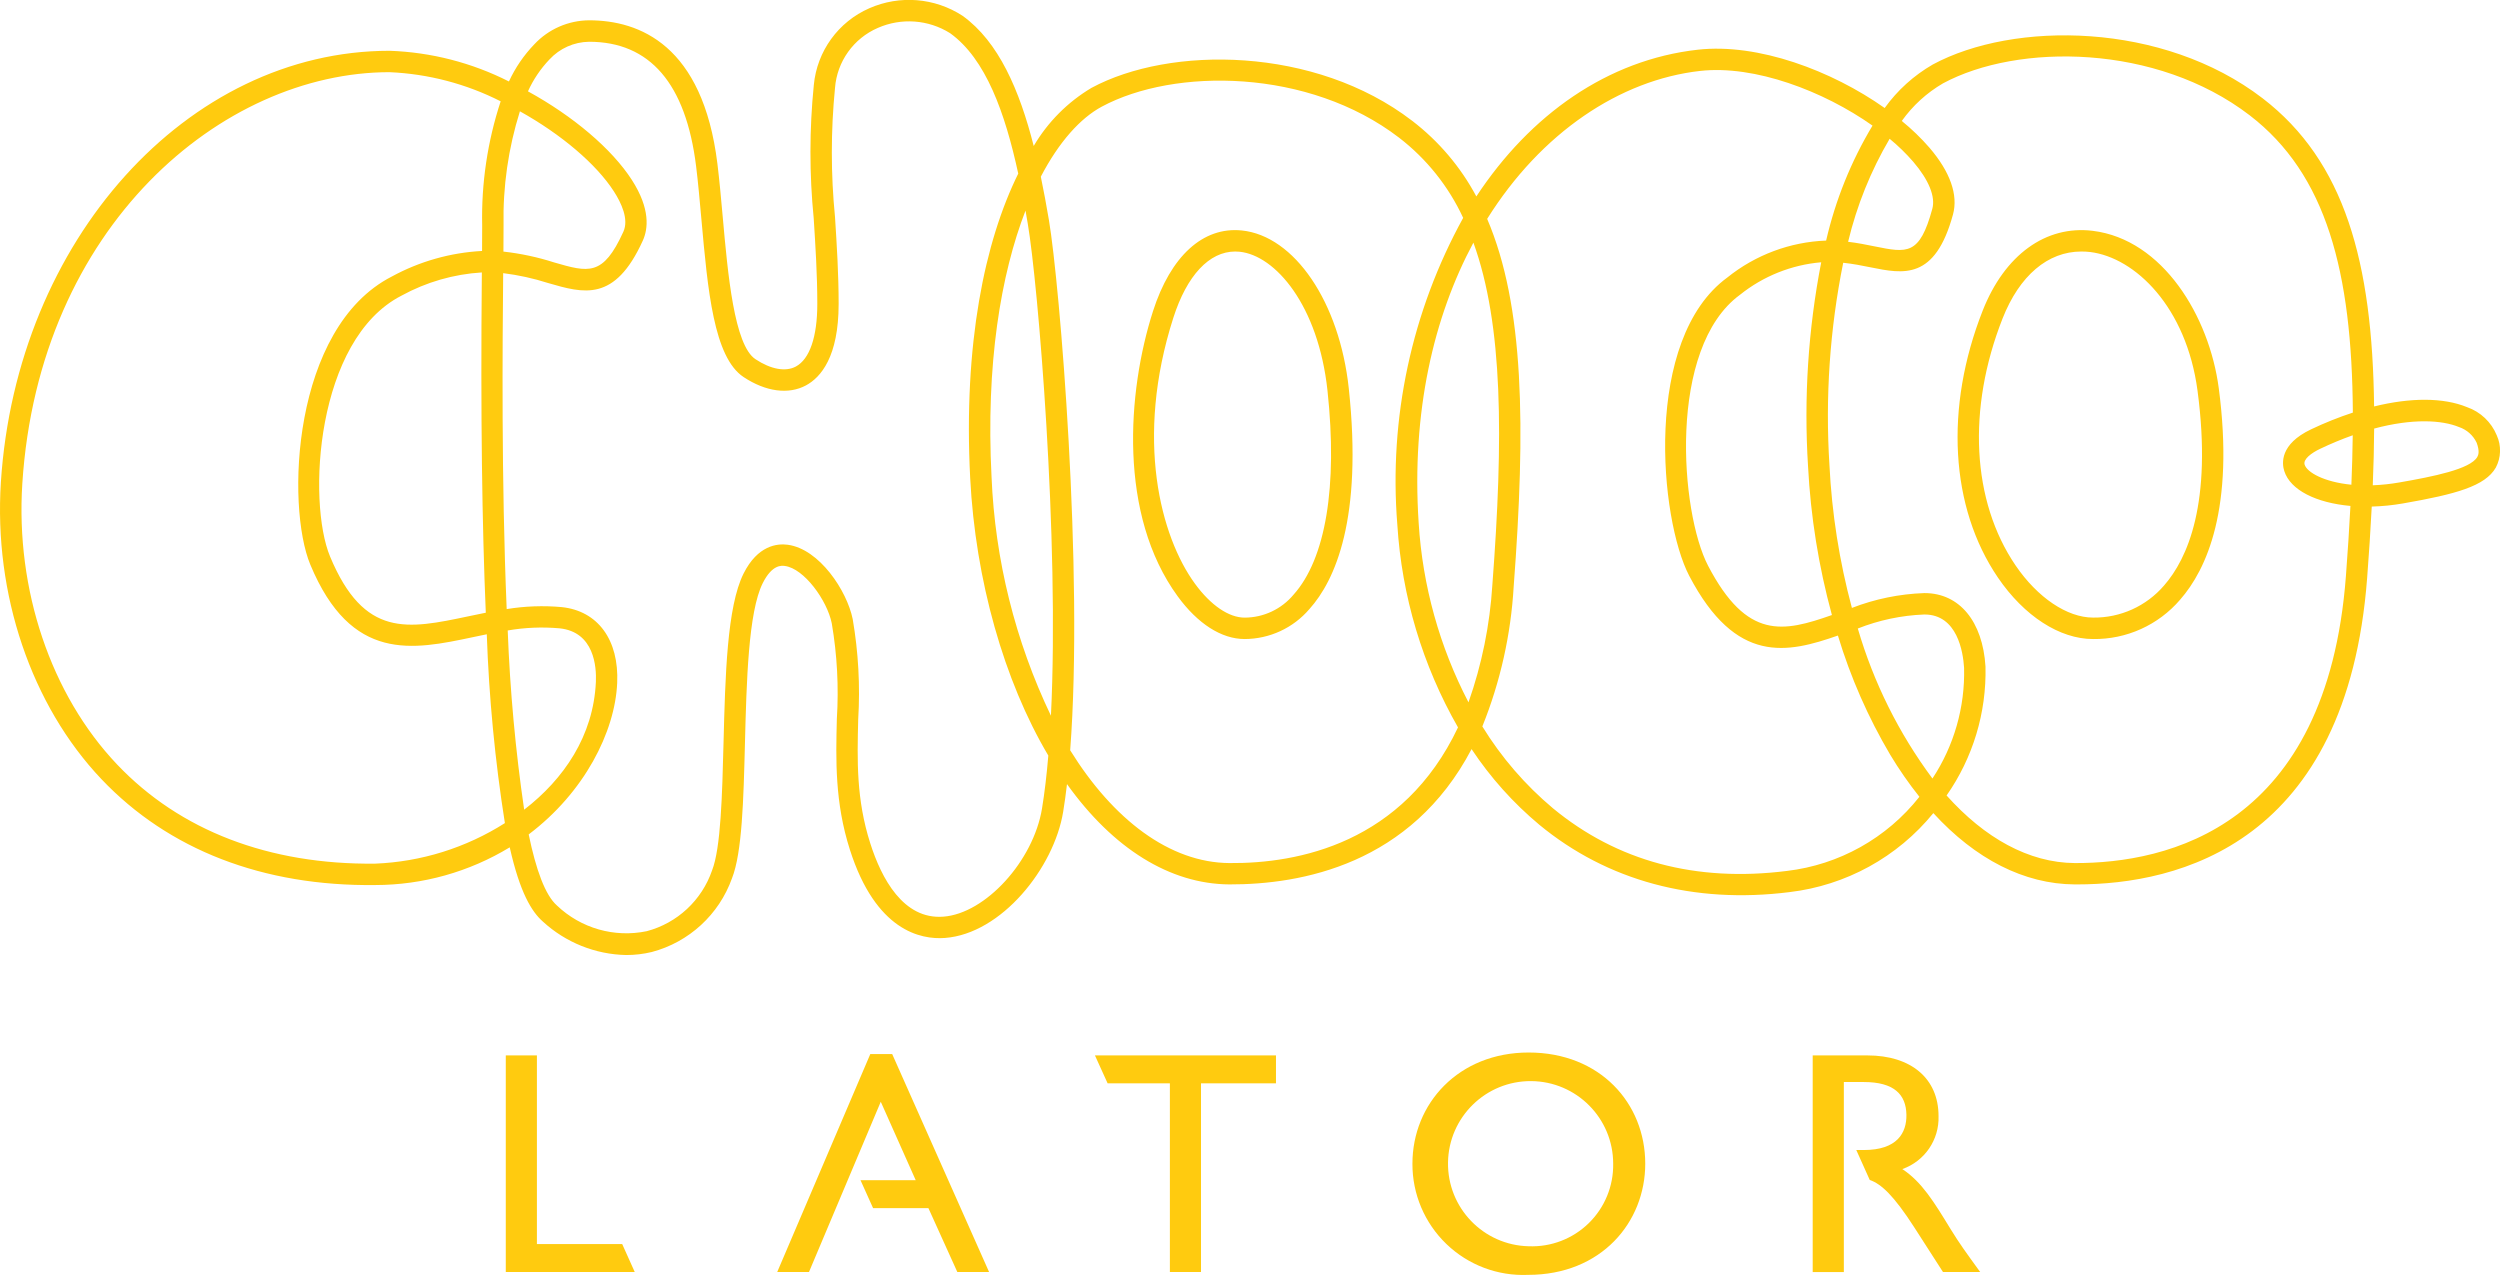
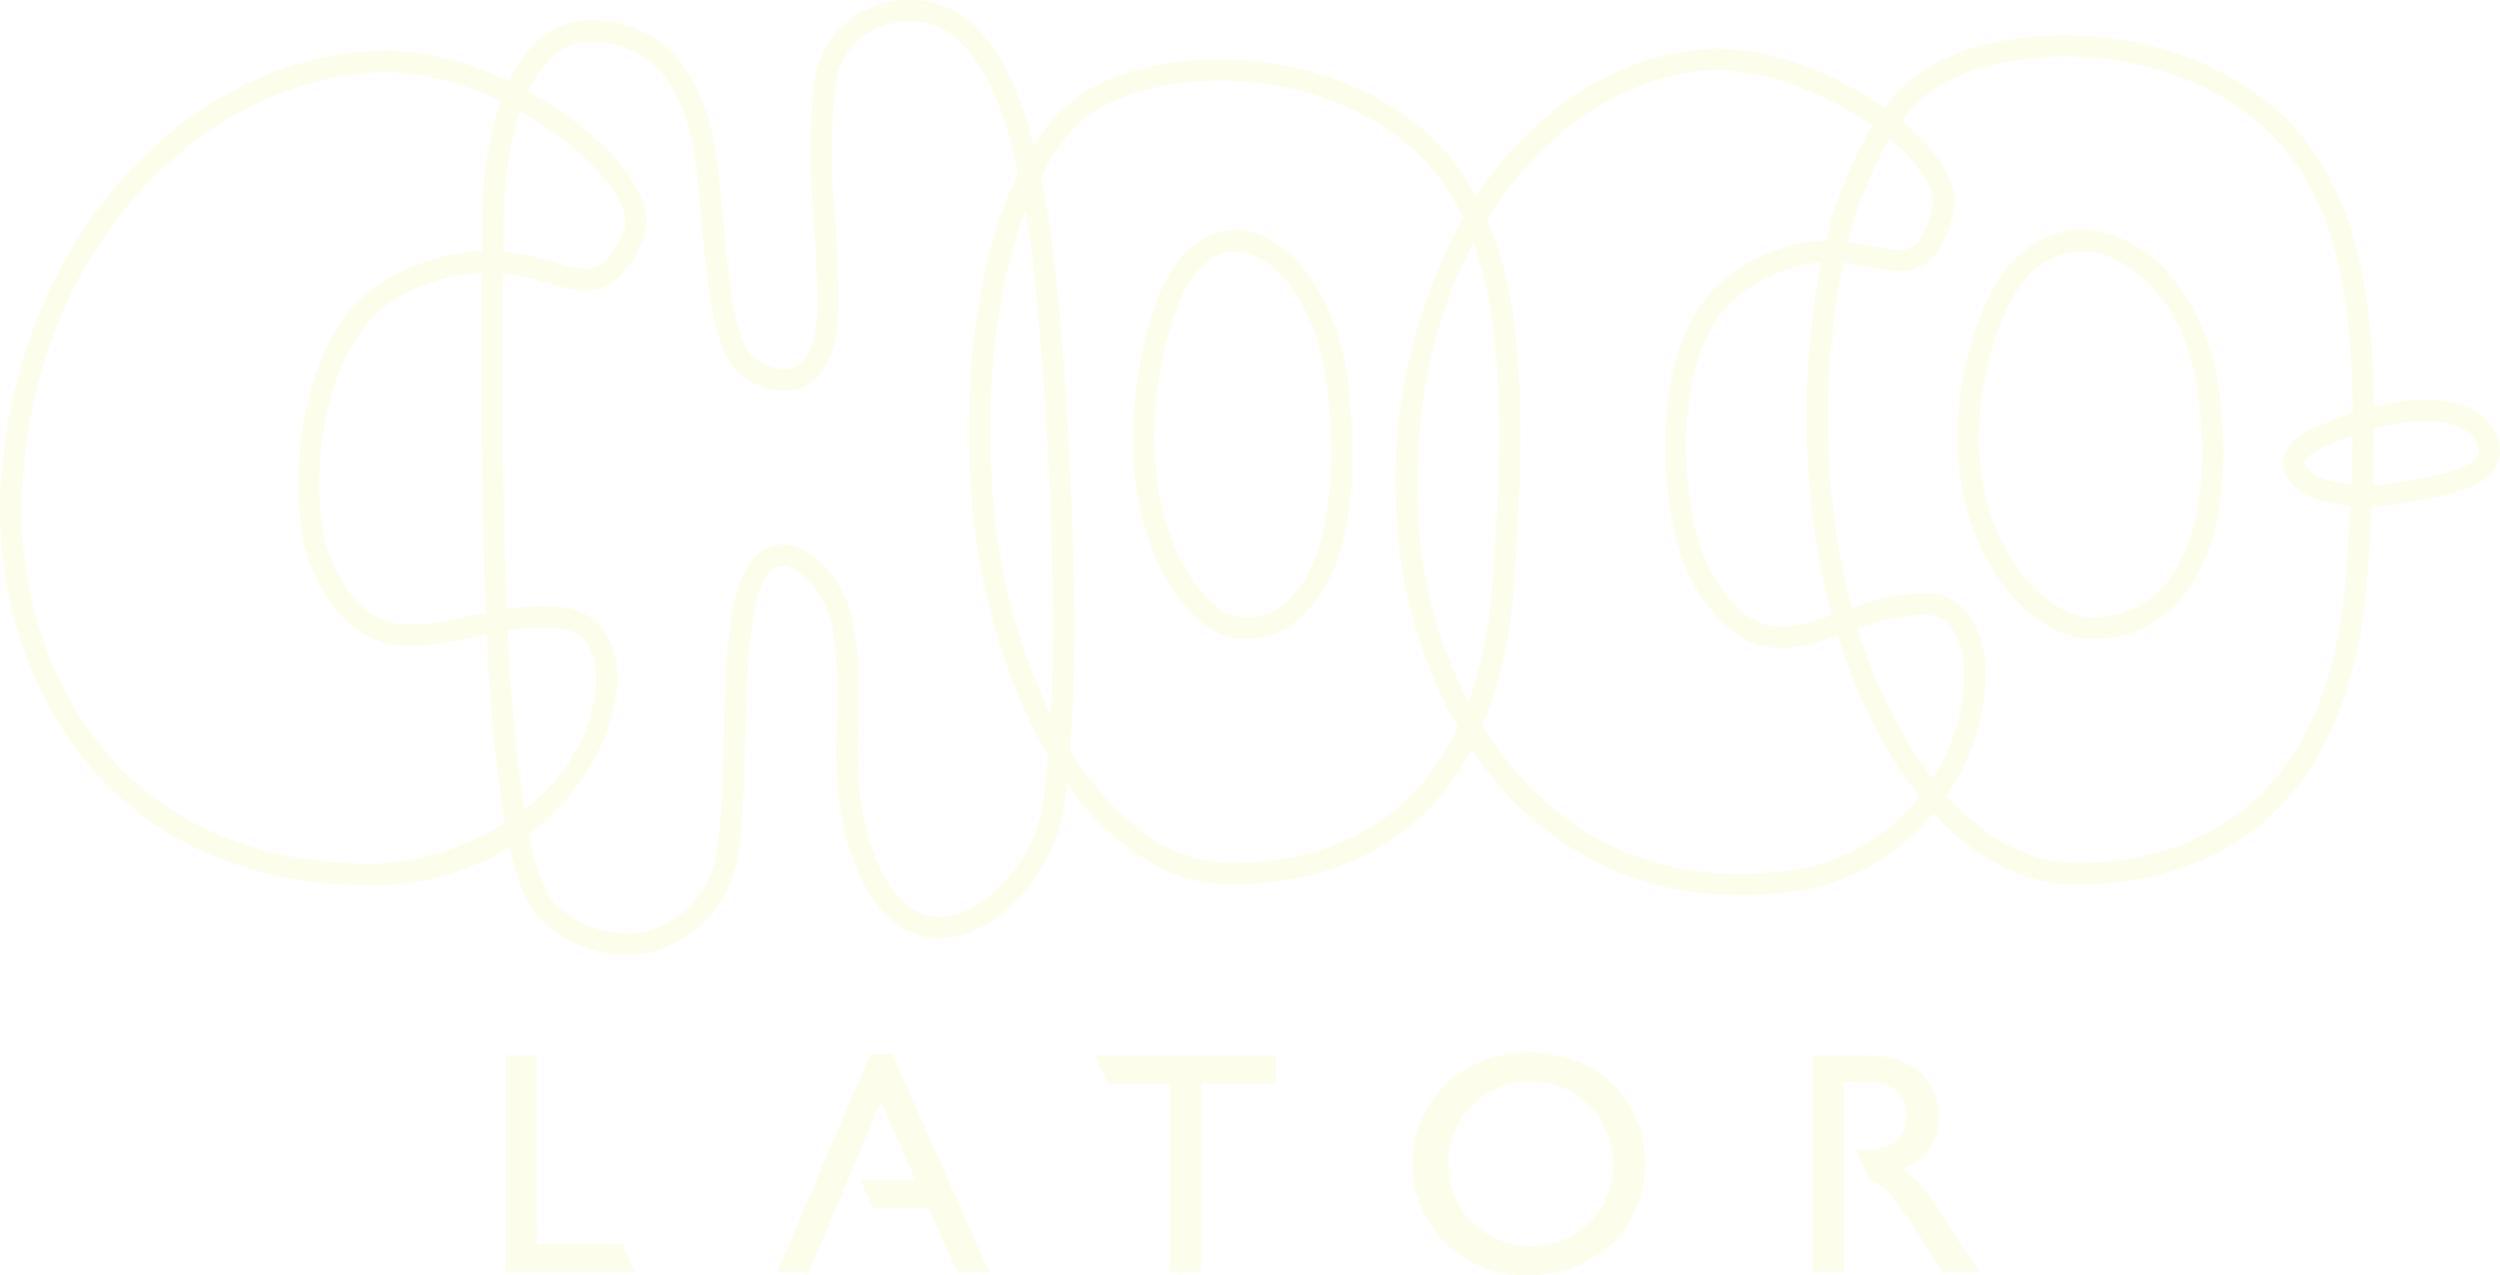
<svg xmlns="http://www.w3.org/2000/svg" id="Layer_1" data-name="Layer 1" viewBox="0 0 224 114.228">
  <defs>
-     <style>.cls-1{fill:#ffcb0f;}</style>
+     <style>.cls-1{fill:#fcfdeb;}</style>
  </defs>
  <polygon class="cls-1" points="48.107 111.467 48.107 94.561 45.318 94.561 45.318 113.971 56.873 113.971 55.748 111.467 48.107 111.467 48.107 111.467" />
  <polygon class="cls-1" points="77.978 94.447 69.639 113.971 72.485 113.971 78.917 98.717 82.048 105.746 77.102 105.746 78.228 108.249 83.186 108.249 85.776 113.971 88.621 113.971 79.941 94.447 77.978 94.447 77.978 94.447" />
  <polygon class="cls-1" points="99.242 97.065 104.821 97.065 104.821 113.971 107.61 113.971 107.61 97.065 114.328 97.065 114.328 94.561 98.105 94.561 99.242 97.065 99.242 97.065" />
  <path class="cls-1" d="M136.97,111.665a7.4,7.4,0,1,1,7.571-7.4,7.279,7.279,0,0,1-7.571,7.4m0-17.36c-6.289,0-10.416,4.582-10.416,9.961a9.926,9.926,0,0,0,10.36,9.962c6.575,0,10.5-4.724,10.5-9.962,0-5.407-4.041-9.961-10.446-9.961" transform="translate(0)" />
  <path class="cls-1" d="M174.774,110.128c-1.48-2.418-2.561-4.212-4.326-5.379A4.857,4.857,0,0,0,173.693,100c0-3.358-2.448-5.435-6.375-5.435h-4.9v19.41h2.79V96.95h1.793c2.7,0,3.785,1.112,3.814,2.934.027,1.621-.826,3.158-3.814,3.158h-.678l1.206,2.682c1.02.352,2.142,1.376,4,4.262l2.562,3.985h3.331c-1.339-1.849-1.822-2.505-2.648-3.843" transform="translate(0)" />
  <path class="cls-1" d="M56.112,85.571a11.374,11.374,0,0,1-7.473-3c-1.005-.883-2.056-2.6-2.967-6.65A23.256,23.256,0,0,1,33.63,79.3c-10.054.125-18.531-3.156-24.539-9.486C2.8,63.186-.569,53.239.079,43.2,1.478,21.535,16.771,4.557,34.9,4.55H34.9A25.626,25.626,0,0,1,45.6,7.3a12.131,12.131,0,0,1,2.278-3.333A6.77,6.77,0,0,1,52.785,1.82c4.52,0,10.183,2.227,11.493,12.834.184,1.5.328,3.1.48,4.8.457,5.11,1.026,11.469,2.93,12.729,1.381.913,2.7,1.153,3.621.658,1.238-.666,1.921-2.658,1.921-5.609,0-2.628-.164-5.186-.321-7.661a60.252,60.252,0,0,1,.009-11.954A8.361,8.361,0,0,1,77.9.736a8.805,8.805,0,0,1,8.347.68c3.239,2.328,5.105,6.675,6.373,11.664A14.782,14.782,0,0,1,97.8,7.872c7.032-3.788,20.013-3.738,28.721,2.945h0A20.95,20.95,0,0,1,132.28,17.6c4.83-7.336,11.773-12.24,19.837-13.146h0c5.415-.608,12.015,1.878,16.75,5.224a13.8,13.8,0,0,1,4.313-3.9c7.236-3.9,20.592-3.848,29.553,3.031h0c7.354,5.645,9.838,14.676,9.986,27.609,3.278-.807,6.206-.808,8.326.061a4.477,4.477,0,0,1,2.665,2.527,3.275,3.275,0,0,1-.087,2.893c-.957,1.656-3.551,2.38-8.315,3.209a19.277,19.277,0,0,1-2.8.281q-.157,3.074-.411,6.383c-1.807,23.841-16.952,27.471-25.988,27.471h-.224c-4.515-.029-8.877-2.258-12.658-6.388a19.588,19.588,0,0,1-12.893,7.079c-8.568,1.079-16.316-1.008-22.411-6.036a31.563,31.563,0,0,1-6.071-6.779c-5.425,10.335-15.249,12.14-21.7,12.124-5.316-.034-10.411-3.2-14.55-8.987-.1.872-.215,1.7-.343,2.485-.822,5.025-5.528,10.923-10.593,11.3-2.184.164-6.2-.651-8.515-7.906-1.355-4.24-1.261-8.046-1.169-11.727a37.07,37.07,0,0,0-.455-8.557c-.421-2.076-2.484-4.913-4.2-5.14-.28-.038-1.141-.153-1.989,1.545-1.29,2.579-1.449,8.839-1.591,14.362-.128,5.022-.249,9.767-1.161,12.079A10.485,10.485,0,0,1,58.4,85.3,9.7,9.7,0,0,1,56.112,85.571ZM47.371,74.764c.652,3.165,1.481,5.445,2.533,6.371a9,9,0,0,0,8.042,2.3A8.487,8.487,0,0,0,63.8,77.992c.788-2,.91-6.789,1.028-11.425.154-6,.312-12.209,1.792-15.169,1.27-2.54,3.024-2.713,3.955-2.589,2.85.378,5.315,4.134,5.827,6.66a39.089,39.089,0,0,1,.493,8.986c-.092,3.684-.178,7.164,1.079,11.1,1,3.147,2.962,6.853,6.548,6.578,3.775-.278,8.072-4.989,8.843-9.694.234-1.429.42-3.023.564-4.739-3.982-6.715-6.531-15.754-7-24.858-.621-12.015,1.3-21.212,4.306-27.287C90.053,10.11,88.329,5.272,85.129,2.973A6.929,6.929,0,0,0,78.657,2.5a6.39,6.39,0,0,0-3.84,5.377,58.935,58.935,0,0,0,0,11.573c.16,2.505.325,5.094.325,7.783,0,4.729-1.593,6.579-2.93,7.3-1.562.839-3.6.567-5.585-.748-2.674-1.768-3.212-7.785-3.783-14.156-.15-1.681-.292-3.267-.473-4.734-.913-7.4-4.14-11.153-9.59-11.153a4.924,4.924,0,0,0-3.549,1.585,10.258,10.258,0,0,0-1.927,2.857c4.053,2.221,7.522,5.162,9.309,7.937,1.674,2.6,1.457,4.394.98,5.442-2.512,5.531-5.285,4.726-8.5,3.792a22.123,22.123,0,0,0-4.01-.881v.1c-.058,6.178-.172,18.427.315,30a19.681,19.681,0,0,1,4.925-.178c3.244.336,5.151,2.94,4.976,6.8C55.106,65.581,52.36,71,47.371,74.764Zm85.447-9.675a30.155,30.155,0,0,0,6.329,7.335c5.759,4.749,12.807,6.639,20.951,5.613a17.776,17.776,0,0,0,11.88-6.644,34.813,34.813,0,0,1-2.613-3.765,48.628,48.628,0,0,1-4.688-10.683c-4.51,1.574-9.131,2.664-13.327-5.36-2.643-5.054-4.149-21.19,3.42-26.722a15.031,15.031,0,0,1,8.852-3.308,35.434,35.434,0,0,1,4.155-10.3c-4.376-3.089-10.548-5.447-15.445-4.9h0c-7.187.808-14.247,5.531-19.082,13.257,3.332,7.8,3.458,18.645,2.376,32.937A39.667,39.667,0,0,1,132.818,65.089ZM34.9,6.467c-15,.005-31.417,13.794-32.9,36.86-.614,9.512,2.559,18.92,8.489,25.166,5.632,5.933,13.623,8.994,23.126,8.89A23.42,23.42,0,0,0,45.238,73.75a139.6,139.6,0,0,1-1.623-16.919c-.425.086-.847.175-1.267.264-5.346,1.13-10.876,2.3-14.543-6.5C25.616,45.35,26.147,29.362,35.1,24.78a18.985,18.985,0,0,1,8.093-2.294c.007-.915.012-1.683.01-2.283A33.3,33.3,0,0,1,44.86,9.078,24.342,24.342,0,0,0,34.9,6.467Zm139.516,64.81c3.4,3.8,7.356,6.027,11.489,6.054,8.312.023,22.583-3.21,24.288-25.7q.248-3.268.406-6.3c-3.055-.272-5.383-1.411-5.928-3.125-.216-.679-.414-2.4,2.4-3.737a31.767,31.767,0,0,1,3.744-1.5c-.079-12.618-2.359-21.352-9.244-26.638-8.352-6.41-20.767-6.478-27.477-2.863a11.866,11.866,0,0,0-3.694,3.37,20,20,0,0,1,2.483,2.4c1.854,2.165,2.582,4.232,2.105,5.978-1.61,5.9-4.423,5.335-7.4,4.733-.759-.153-1.566-.315-2.437-.405a69.576,69.576,0,0,0-1.233,18.126,61.136,61.136,0,0,0,2.012,12.8,19.808,19.808,0,0,1,6.486-1.329h.035c3.112.008,5.2,2.53,5.449,6.581A19.354,19.354,0,0,1,174.413,71.277ZM95.888,67.225c3.854,6.212,8.915,10.071,14.275,10.106,6.139.055,15.555-1.77,20.474-12.156A41.8,41.8,0,0,1,125.2,47,48.846,48.846,0,0,1,131.1,19.522a19.31,19.31,0,0,0-5.741-7.184c-8.1-6.217-20.138-6.282-26.646-2.779-1.914,1.032-3.826,3.148-5.456,6.272.266,1.28.505,2.584.727,3.891C94.944,25.4,97.108,51.2,95.888,67.225ZM45.491,56.49a150.766,150.766,0,0,0,1.474,16.057c3.556-2.744,6.206-6.605,6.426-11.45.06-1.336-.136-4.479-3.26-4.8A17.951,17.951,0,0,0,45.491,56.49Zm120.968-.175a42.469,42.469,0,0,0,6.688,13.44,17.215,17.215,0,0,0,2.835-9.915c-.088-1.435-.609-4.774-3.541-4.781h-.03A18.074,18.074,0,0,0,166.459,56.315ZM91.885,18.87c-2.213,5.714-3.565,13.761-3.042,23.868a54.863,54.863,0,0,0,5.321,21.391c.779-15.868-1.175-38.8-2.075-44.086Q91.99,19.455,91.885,18.87Zm40.133,2.87c-3.562,6.642-5.562,15.178-4.905,25.131a40.213,40.213,0,0,0,4.464,16.059,38.883,38.883,0,0,0,2.138-10.523C134.712,39.23,134.681,29.1,132.018,21.74ZM163.181,23.5a13.463,13.463,0,0,0-7.28,2.914c-6.5,4.751-5.358,19.5-2.852,24.287,3.493,6.677,6.741,5.935,11.09,4.406A63.061,63.061,0,0,1,162,41.772,72.117,72.117,0,0,1,163.181,23.5Zm-120.007.91a17.145,17.145,0,0,0-7.2,2.08c-7.686,3.935-8.457,18.435-6.4,23.376,3.055,7.325,6.965,6.5,12.378,5.358.512-.109,1.037-.219,1.575-.325-.329-7.736-.473-17.638-.355-30.342ZM212.724,38.4q-.015,2.451-.124,5.082a17.686,17.686,0,0,0,2.379-.254c3.048-.531,6.353-1.188,6.985-2.281.109-.187.221-.523-.054-1.275a2.7,2.7,0,0,0-1.591-1.411C218.8,37.636,216.182,37.474,212.724,38.4Zm-1.919.6a30.826,30.826,0,0,0-2.917,1.212h0c-.776.367-1.549.935-1.393,1.424.216.681,1.724,1.553,4.19,1.795Q210.779,41.138,210.805,38.994ZM45.107,22.542a23.276,23.276,0,0,1,4.528.967c3.108.9,4.391,1.275,6.219-2.745.506-1.113-.181-2.578-.847-3.611-1.587-2.465-4.74-5.129-8.424-7.18A32,32,0,0,0,45.118,20.2C45.12,20.813,45.115,21.6,45.107,22.542Zm120.483-.877c.857.1,1.646.262,2.372.409,2.935.593,4.034.814,5.172-3.359.3-1.09-.311-2.591-1.712-4.227a17.687,17.687,0,0,0-2.111-2.054A33.719,33.719,0,0,0,165.59,21.665Zm21.947,35.593c-2.989,0-6.176-2.06-8.525-5.51-4.278-6.284-4.789-15.223-1.365-23.91,1.969-5,5.652-7.672,9.861-7.156,6.292.772,10.443,7.672,11.292,14.09,1.425,10.781-1.094,16.26-3.459,18.958A10.1,10.1,0,0,1,187.537,57.258Zm-1.052-34.722c-2.992,0-5.535,2.146-7.055,6-3.191,8.1-2.755,16.369,1.166,22.128,1.963,2.882,4.622,4.672,6.941,4.672a8.238,8.238,0,0,0,6.363-2.875c2.1-2.4,4.331-7.374,3-17.443-.994-7.513-5.594-11.944-9.625-12.438A6.406,6.406,0,0,0,186.485,22.536ZM111.522,57.258c-2.069,0-4.2-1.359-6-3.827-5.331-7.3-4.526-18.32-2.218-25.534,1.587-4.958,4.491-7.6,7.956-7.248,4.729.481,8.763,6.431,9.59,14.146,1.258,11.7-1.222,17.211-3.524,19.774A7.664,7.664,0,0,1,111.522,57.258Zm-.848-34.722c-2.323,0-4.329,2.139-5.546,5.945C101.653,39.34,104,48.1,107.068,52.3c1.411,1.932,3.034,3.04,4.454,3.04a5.723,5.723,0,0,0,4.376-2.053c2.885-3.212,3.967-9.707,3.045-18.288-.821-7.646-4.672-12.118-7.879-12.444C110.933,22.543,110.8,22.536,110.674,22.536Z" transform="translate(0)" />
</svg>
